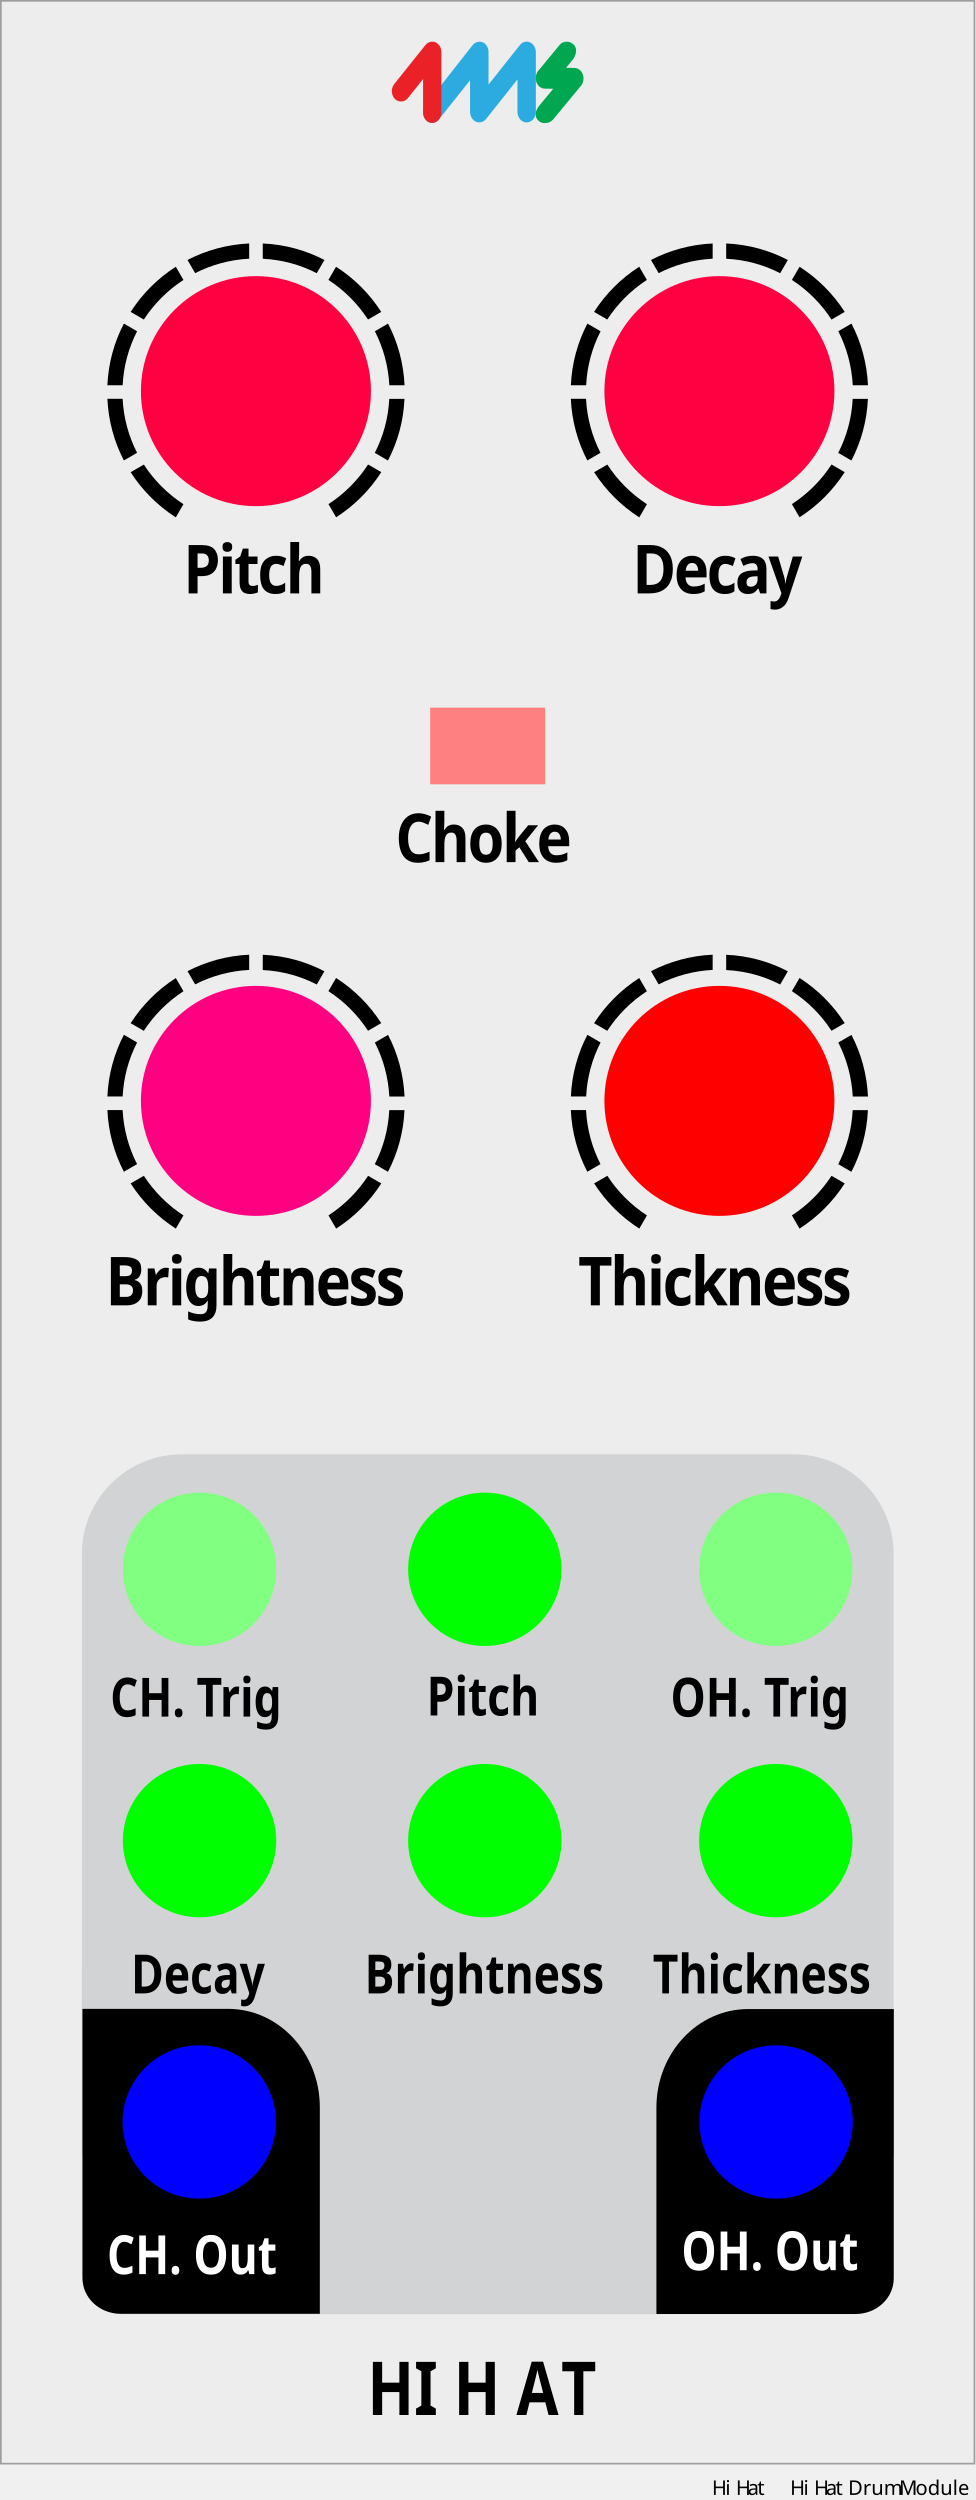
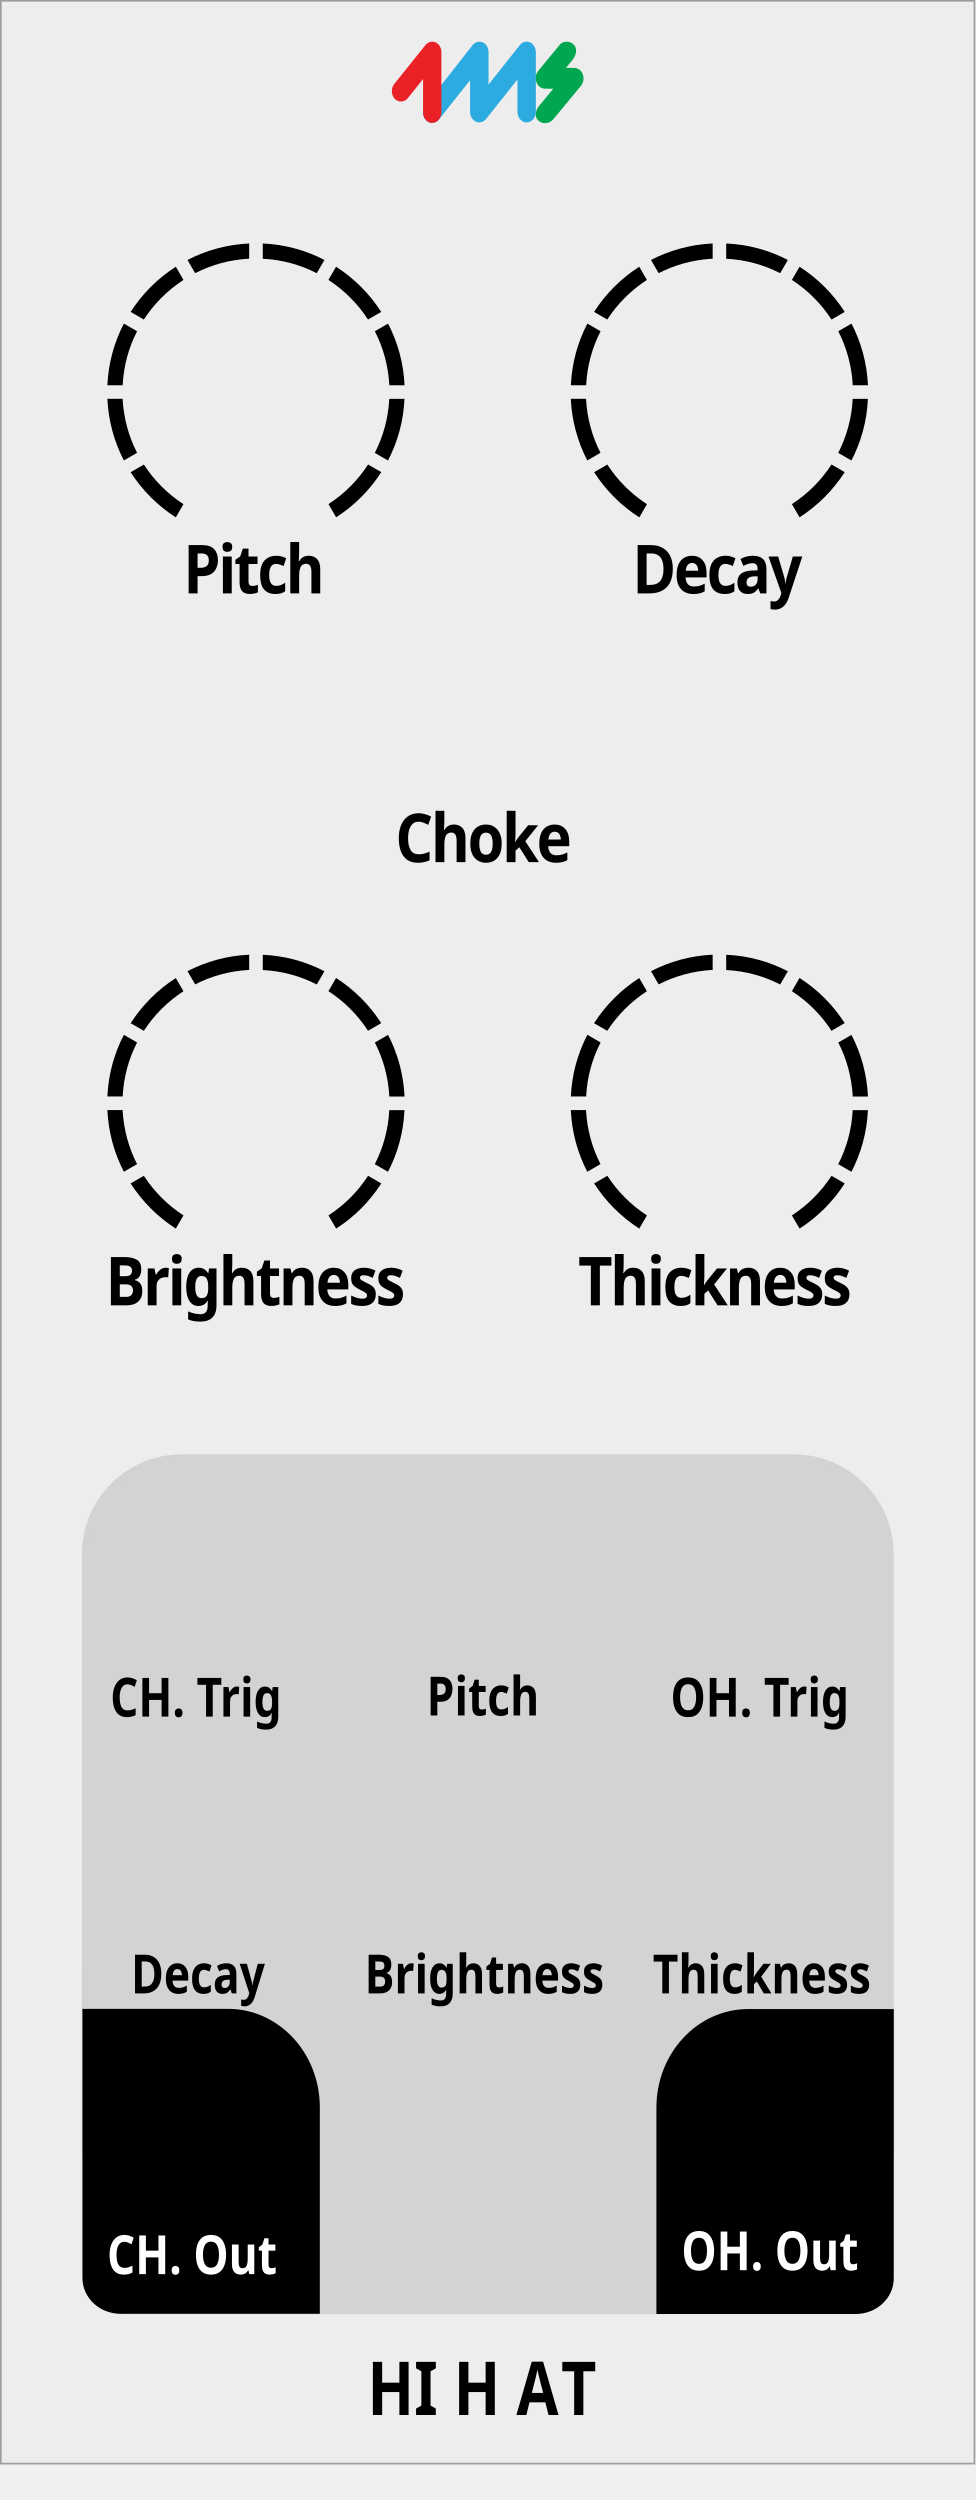
<svg xmlns="http://www.w3.org/2000/svg" width="50.89mm" height="130.44mm" viewBox="0 0 144.25 369.75" version="1.1" id="svg67">
  <defs id="defs67" />
  <g id="faceplate">
    <rect x=".12" y=".12" width="144" height="364.25" style="fill: #ededed; stroke: #9d9d9e; stroke-miterlimit: 10; stroke-width: .25px;" id="rect1" />
    <path d="M12.61,291.83v-62.01c0-7.82,6.4-14.22,14.22-14.22h90.62c7.82,0,14.22,6.4,14.22,14.22v62.01-.93,45.22c0,3.11-2.54,5.65-5.65,5.65H18.25c-3.11,0-5.65-2.54-5.65-5.65v-45.22" style="fill: #d1d3d4; stroke: #d1d3d4; stroke-miterlimit: 10;" id="path1" />
    <path d="M132.19,318.66v-21.52h-21.54c-7.49,0-13.57,6.52-13.57,14.57v30.53h15.07s0,0,0,0h14.39c3.12,0,5.64-2.36,5.64-5.25v-18.39.08Z" id="path2" />
    <path d="M12.19,318.63v-21.52h1.14s20.4,0,20.4,0c7.49,0,13.57,6.52,13.57,14.57v30.07s0,.46,0,.46h-15.07s0,0,0,0h-14.39c-3.12,0-5.64-2.36-5.64-5.25v-9.31s0-9.08,0-9.08v.08Z" id="path3" />
    <g id="g13">
      <path d="M46.85,145.6l1.13-1.95c-2.75-1.43-5.84-2.3-9.12-2.44v2.26c2.87.14,5.57.89,7.99,2.14Z" id="path4" />
      <path d="M54.43,152.45l1.95-1.13c-1.72-2.68-4-4.96-6.68-6.68l-1.13,1.95c2.34,1.52,4.33,3.51,5.85,5.85Z" id="path5" />
      <path d="M27.13,146.6l-1.13-1.95c-2.68,1.72-4.96,4-6.68,6.68l1.95,1.13c1.52-2.34,3.51-4.33,5.85-5.85Z" id="path6" />
      <path d="M57.57,162.18h2.26c-.15-3.28-1.01-6.37-2.44-9.12l-1.95,1.13c1.24,2.42,1.99,5.13,2.14,8Z" id="path7" />
      <path d="M36.85,143.46v-2.26c-3.28.15-6.37,1.01-9.12,2.44l1.13,1.95c2.42-1.24,5.13-1.99,8-2.14Z" id="path8" />
      <path d="M21.27,173.9l-1.95,1.13c1.72,2.68,4,4.96,6.68,6.68l1.13-1.95c-2.34-1.52-4.33-3.51-5.85-5.85Z" id="path9" />
      <path d="M48.58,179.76l1.13,1.95c2.68-1.72,4.96-4,6.68-6.68l-1.95-1.13c-1.52,2.34-3.51,4.33-5.85,5.85Z" id="path10" />
      <path d="M57.57,164.18c-.14,2.87-.89,5.57-2.14,8l1.95,1.13c1.43-2.75,2.3-5.84,2.44-9.12h-2.26Z" id="path11" />
      <path d="M18.14,164.18h-2.26c.15,3.28,1.01,6.37,2.44,9.12l1.95-1.13c-1.24-2.42-1.99-5.13-2.14-8Z" id="path12" />
      <path d="M20.27,154.18l-1.95-1.13c-1.43,2.75-2.3,5.84-2.44,9.12h2.26c.14-2.87.89-5.57,2.14-8Z" id="path13" />
    </g>
    <g id="g23">
      <path d="M115.39,145.6l1.13-1.95c-2.75-1.43-5.84-2.3-9.12-2.44v2.26c2.87.14,5.57.89,7.99,2.14Z" id="path14" />
      <path d="M122.98,152.45l1.95-1.13c-1.72-2.68-4-4.96-6.68-6.68l-1.13,1.95c2.34,1.52,4.33,3.51,5.85,5.85Z" id="path15" />
      <path d="M95.67,146.6l-1.13-1.95c-2.68,1.72-4.96,4-6.68,6.68l1.95,1.13c1.52-2.34,3.51-4.33,5.85-5.85Z" id="path16" />
      <path d="M126.11,162.18h2.26c-.15-3.28-1.01-6.37-2.44-9.12l-1.95,1.13c1.24,2.42,1.99,5.13,2.14,8Z" id="path17" />
      <path d="M105.4,143.46v-2.26c-3.28.15-6.37,1.01-9.12,2.44l1.13,1.95c2.42-1.24,5.13-1.99,8-2.14Z" id="path18" />
      <path d="M89.82,173.9l-1.95,1.13c1.72,2.68,4,4.96,6.68,6.68l1.13-1.95c-2.34-1.52-4.33-3.51-5.85-5.85Z" id="path19" />
      <path d="M117.12,179.76l1.13,1.95c2.68-1.72,4.96-4,6.68-6.68l-1.95-1.13c-1.52,2.34-3.51,4.33-5.85,5.85Z" id="path20" />
      <path d="M126.11,164.18c-.14,2.87-.89,5.57-2.14,8l1.95,1.13c1.43-2.75,2.3-5.84,2.44-9.12h-2.26Z" id="path21" />
      <path d="M86.68,164.18h-2.26c.15,3.28,1.01,6.37,2.44,9.12l1.95-1.13c-1.24-2.42-1.99-5.13-2.14-8Z" id="path22" />
      <path d="M88.82,154.18l-1.95-1.13c-1.43,2.75-2.3,5.84-2.44,9.12h2.26c.14-2.87.89-5.57,2.14-8Z" id="path23" />
    </g>
    <text transform="translate(15.6 193.06) scale(.88 1)" style="font-family: GillSans-Bold, 'Gill Sans'; font-size: 10px; font-weight: 700; letter-spacing: -.04em;" id="text23">
      <tspan x="0" y="0" id="tspan23">Brightness</tspan>
    </text>
    <text transform="translate(85.5 193.06) scale(.88 1)" style="font-family: GillSans-Bold, 'Gill Sans'; font-size: 10px; font-weight: 700; letter-spacing: -.04em;" id="text24">
      <tspan x="0" y="0" id="tspan24">Thickness</tspan>
    </text>
    <text transform="translate(58.47 127.51) scale(.88 1)" style="font-family: GillSans-Bold, 'Gill Sans'; font-size: 10px; font-weight: 700; letter-spacing: -.04em;" id="text25">
      <tspan x="0" y="0" id="tspan25">Choke</tspan>
    </text>
    <text transform="translate(16.29 253.89) scale(.82 1)" style="font-family: GillSans-Bold, 'Gill Sans'; font-size: 8px; font-weight: 700;" id="text26">
      <tspan x="0" y="0" id="tspan26">CH. Trig</tspan>
    </text>
    <text transform="translate(63.1 253.72) scale(.82 1)" style="font-family: GillSans-Bold, 'Gill Sans'; font-size: 8px; font-weight: 700;" id="text27">
      <tspan x="0" y="0" id="tspan27">Pitch</tspan>
    </text>
    <text transform="translate(99.16 253.89) scale(.82 1)" style="font-family: GillSans-Bold, 'Gill Sans'; font-size: 8px; font-weight: 700;" id="text28">
      <tspan x="0" y="0" id="tspan28">OH. Trig</tspan>
    </text>
    <text transform="translate(19.38 294.82) scale(.82 1)" style="font-family: GillSans-Bold, 'Gill Sans'; font-size: 8px; font-weight: 700;" id="text29">
      <tspan x="0" y="0" id="tspan29">Decay</tspan>
    </text>
    <text transform="translate(53.93 294.82) scale(.82 1)" style="font-family: GillSans-Bold, 'Gill Sans'; font-size: 8px; font-weight: 700;" id="text30">
      <tspan x="0" y="0" id="tspan30">Brightness</tspan>
    </text>
    <text transform="translate(96.54 294.82) scale(.82 1)" style="font-family: GillSans-Bold, 'Gill Sans'; font-size: 8px; font-weight: 700;" id="text31">
      <tspan x="0" y="0" id="tspan31">Thickness</tspan>
    </text>
    <text transform="translate(15.82 336.34) scale(.82 1)" style="fill: #fff; font-family: GillSans-Bold, 'Gill Sans'; font-size: 8px; font-weight: 700;" id="text32">
      <tspan x="0" y="0" id="tspan32">CH. Out</tspan>
    </text>
    <text transform="translate(100.77 335.76) scale(.82 1)" style="fill: #fff; font-family: GillSans-Bold, 'Gill Sans'; font-size: 8px; font-weight: 700;" id="text33">
      <tspan x="0" y="0" id="tspan33">OH. Out</tspan>
    </text>
    <g id="g42">
      <path d="M115.39,40.4l1.13-1.95c-2.75-1.43-5.84-2.3-9.12-2.44v2.26c2.87.14,5.57.89,7.99,2.14Z" id="path33" />
      <path d="M122.98,47.26l1.95-1.13c-1.72-2.68-4-4.96-6.68-6.68l-1.13,1.95c2.34,1.52,4.33,3.51,5.85,5.85Z" id="path34" />
      <path d="M95.67,41.4l-1.13-1.95c-2.68,1.72-4.96,4-6.68,6.68l1.95,1.13c1.52-2.34,3.51-4.33,5.85-5.85Z" id="path35" />
      <path d="M126.11,56.98h2.26c-.15-3.28-1.01-6.37-2.44-9.12l-1.95,1.13c1.24,2.42,1.99,5.13,2.14,8Z" id="path36" />
      <path d="M105.4,38.27v-2.26c-3.28.15-6.37,1.01-9.12,2.44l1.13,1.95c2.42-1.24,5.13-1.99,8-2.14Z" id="path37" />
      <path d="M89.82,68.71l-1.95,1.13c1.72,2.68,4,4.96,6.68,6.68l1.13-1.95c-2.34-1.52-4.33-3.51-5.85-5.85Z" id="path38" />
      <path d="M117.12,74.56l1.13,1.95c2.68-1.72,4.96-4,6.68-6.68l-1.95-1.13c-1.52,2.34-3.51,4.33-5.85,5.85Z" id="path39" />
      <path d="M126.11,58.98c-.14,2.87-.89,5.57-2.14,8l1.95,1.13c1.43-2.75,2.3-5.84,2.44-9.12h-2.26Z" id="path40" />
      <path d="M86.68,58.98h-2.26c.15,3.28,1.01,6.37,2.44,9.12l1.95-1.13c-1.24-2.42-1.99-5.13-2.14-8Z" id="path41" />
      <path d="M88.82,48.99l-1.95-1.13c-1.43,2.75-2.3,5.84-2.44,9.12h2.26c.14-2.87.89-5.57,2.14-8Z" id="path42" />
    </g>
    <text transform="translate(93.51 87.76) scale(.88 1)" style="font-family: GillSans-Bold, 'Gill Sans'; font-size: 10px; font-weight: 700; letter-spacing: -.04em;" id="text42">
      <tspan x="0" y="0" id="tspan42">Decay</tspan>
    </text>
    <g id="g52">
      <path d="M46.85,40.4l1.13-1.95c-2.75-1.43-5.84-2.3-9.12-2.44v2.26c2.87.14,5.57.89,7.99,2.14Z" id="path43" />
      <path d="M54.43,47.26l1.95-1.13c-1.72-2.68-4-4.96-6.68-6.68l-1.13,1.95c2.34,1.52,4.33,3.51,5.85,5.85Z" id="path44" />
      <path d="M27.13,41.4l-1.13-1.95c-2.68,1.72-4.96,4-6.68,6.68l1.95,1.13c1.52-2.34,3.51-4.33,5.85-5.85Z" id="path45" />
      <path d="M57.57,56.98h2.26c-.15-3.28-1.01-6.37-2.44-9.12l-1.95,1.13c1.24,2.42,1.99,5.13,2.14,8Z" id="path46" />
      <path d="M36.85,38.27v-2.26c-3.28.15-6.37,1.01-9.12,2.44l1.13,1.95c2.42-1.24,5.13-1.99,8-2.14Z" id="path47" />
      <path d="M21.27,68.71l-1.95,1.13c1.72,2.68,4,4.96,6.68,6.68l1.13-1.95c-2.34-1.52-4.33-3.51-5.85-5.85Z" id="path48" />
      <path d="M48.58,74.56l1.13,1.95c2.68-1.72,4.96-4,6.68-6.68l-1.95-1.13c-1.52,2.34-3.51,4.33-5.85,5.85Z" id="path49" />
      <path d="M57.57,58.98c-.14,2.87-.89,5.57-2.14,8l1.95,1.13c1.43-2.75,2.3-5.84,2.44-9.12h-2.26Z" id="path50" />
      <path d="M18.14,58.98h-2.26c.15,3.28,1.01,6.37,2.44,9.12l1.95-1.13c-1.24-2.42-1.99-5.13-2.14-8Z" id="path51" />
      <path d="M20.27,48.99l-1.95-1.13c-1.43,2.75-2.3,5.84-2.44,9.12h2.26c.14-2.87.89-5.57,2.14-8Z" id="path52" />
    </g>
    <text transform="translate(27.1 87.76) scale(.88 1)" style="font-family: GillSans-Bold, 'Gill Sans'; font-size: 10px; font-weight: 700; letter-spacing: -.04em;" id="text52">
      <tspan x="0" y="0" id="tspan52">Pitch</tspan>
    </text>
    <g id="g55">
      <path d="M63.93,18.19c-.37,0-.71-.17-.97-.47-.51-.6-.52-1.54-.04-2.16l6.97-8.88c.38-.48,1.05-.65,1.57-.39.5.25.79.82.79,1.45v4.77l4.64-5.85c.38-.48,1.01-.64,1.53-.38.5.25.83.81.83,1.44v8.82c0,.86-.61,1.57-1.36,1.57s-1.36-.7-1.36-1.57v-4.79l-4.64,5.85c-.38.48-1.01.64-1.54.38-.5-.24-.83-.81-.83-1.44v-4.67l-4.61,5.8c-.26.32-.62.51-1,.51h0Z" style="fill: #2cabe1;" id="path53" />
      <path d="M63.92,18.19c-.75,0-1.35-.7-1.35-1.57v-4.93l-2.26,2.84c-.5.63-1.44.65-1.97.04-.51-.6-.52-1.53-.03-2.15l4.61-5.76c.26-.32.63-.5,1-.5.18,0,.37.04.54.12.5.25.82.81.82,1.44v8.89c0,.86-.61,1.57-1.36,1.57h0Z" style="fill: #ea2228;" id="path54" />
      <path d="M80.52,18.21h0c-.35,0-.68-.15-.94-.42-.76-.78-.14-1.84.29-2.3l1.95-2.36-1.26-.02c-.56-.01-1.04-.4-1.24-1-.19-.56-.07-1.21.29-1.64l3.16-3.83c.23-.28.55-.48,1.13-.47.33,0,.67.17.92.4.71.66.29,1.7-.07,2.2l-1.04,1.26,1.26.02c.56.01,1.04.4,1.24,1,.19.56.07,1.21-.29,1.64l-4.1,4.97c-.35.35-.65.55-1.3.54h0Z" style="fill: #00a650;" id="path55" />
    </g>
    <text transform="translate(54.34 357.18) scale(.82 1)" style="font-family: GillSans-Bold, 'Gill Sans'; font-size: 11px; font-weight: 700;" id="text57">
      <tspan x="0" y="0" id="tspan55">HI H</tspan>
      <tspan x="26.87" y="0" style="letter-spacing: -.1em;" id="tspan56">A</tspan>
      <tspan x="34.93" y="0" id="tspan57">T</tspan>
    </text>
  </g>
-   <g id="components">
-     <circle id="OH_Out" data-name="OH Out" cx="114.78" cy="313.84" r="11.34" style="fill: blue;" />
-     <circle id="CH_Out" data-name="CH Out" cx="29.47" cy="313.84" r="11.34" style="fill: blue;" />
-     <circle id="Thickness_CV" data-name="Thickness CV" cx="114.74" cy="272.23" r="11.34" style="fill: lime;" />
-     <circle id="Brightness_CV" data-name="Brightness CV" cx="71.7" cy="272.23" r="11.34" style="fill: lime;" />
-     <circle id="Decay_CV" data-name="Decay CV" cx="29.51" cy="272.23" r="11.34" style="fill: lime;" />
-     <circle id="OH_Trig" data-name="OH Trig" cx="114.74" cy="232.1" r="11.34" style="fill: #80ff80;" />
-     <circle id="Pitch_CV" data-name="Pitch CV" cx="71.7" cy="232.1" r="11.34" style="fill: lime;" />
-     <circle id="CH_Trig" data-name="CH Trig" cx="29.51" cy="232.1" r="11.34" style="fill: #80ff80;" />
+   <g id="components" style="display:none">
+     <circle id="OH_Out" data-name="OH Out" cx="114.78" cy="313.84" r="11.34" style="fill:#0000ff" />
+     <circle id="CH_Out" data-name="CH Out" cx="29.47" cy="313.84" r="11.34" style="fill:#0000ff" />
+     <circle id="Thickness_CV" data-name="Thickness CV" cx="114.74" cy="272.23" r="11.34" style="fill:#00ff00" />
+     <circle id="Brightness_CV" data-name="Brightness CV" cx="71.7" cy="272.23" r="11.34" style="fill:#00ff00" />
+     <circle id="Decay_CV" data-name="Decay CV" cx="29.51" cy="272.23" r="11.34" style="fill:#00ff00" />
+     <circle id="OH_Trig" data-name="OH Trig" cx="114.74" cy="232.1" r="11.34" style="fill:#80ff80" />
+     <circle id="Pitch_CV" data-name="Pitch CV" cx="71.7" cy="232.1" r="11.34" style="fill:#00ff00" />
+     <circle id="CH_Trig" data-name="CH Trig" cx="29.51" cy="232.1" r="11.34" style="fill:#80ff80" />
    <circle id="Thickness_MediumBlackKnob" data-name="Thickness#MediumBlackKnob" cx="106.4" cy="162.82" r="17.01" style="fill:#ff0000" />
    <circle id="Brightness_MediumBlackKnob" data-name="Brightness#MediumBlackKnob" cx="37.85" cy="162.82" r="17.01" style="fill:#ff0080" />
-     <rect id="Choke_Switch_Off_On" data-name="Choke Switch@Off@On" x="66.46" y="101.83" width="11.34" height="17.01" transform="translate(-38.21 182.46) rotate(-90)" style="fill: #ff8080;" />
-     <circle id="Decay_MediumBlackKnob" data-name="Decay#MediumBlackKnob" cx="106.4" cy="57.85" r="17.01" style="fill: #ff0040;" />
-     <circle id="Pitch_MediumBlackKnob" data-name="Pitch#MediumBlackKnob" cx="37.85" cy="57.85" r="17.01" style="fill: #ff0040;" />
-     <text id="slug" transform="translate(105.29 369)" style="fill: #010101; font-family: MyriadPro-Regular, 'Myriad Pro'; font-size: 3px;">
-       <tspan x="0" y="0" style="letter-spacing: .01em;" id="tspan58">H</tspan>
-       <tspan x="1.99" y="0" style="letter-spacing: 0em;" id="tspan59">i H</tspan>
-       <tspan x="5.28" y="0" style="letter-spacing: 0em;" id="tspan60">a</tspan>
+     <rect id="Choke_Switch_Off_On" data-name="Choke Switch@Off@On" x="66.46" y="101.83" width="11.34" height="17.01" transform="rotate(-90,72.125,110.335)" style="fill:#ff8080" />
+     <circle id="Decay_MediumBlackKnob" data-name="Decay#MediumBlackKnob" cx="106.4" cy="57.85" r="17.01" style="fill:#ff0040" />
+     <circle id="Pitch_MediumBlackKnob" data-name="Pitch#MediumBlackKnob" cx="37.85" cy="57.85" r="17.01" style="fill:#ff0040" />
+     <text id="slug" transform="translate(105.29,369)" style="font-size:3px;font-family:MyriadPro-Regular, 'Myriad Pro';fill:#010101">
+       <tspan x="0" y="0" style="letter-spacing:0.01em" id="tspan58">H</tspan>
+       <tspan x="1.99" y="0" style="letter-spacing:0em" id="tspan59">i H</tspan>
+       <tspan x="5.28" y="0" style="letter-spacing:0em" id="tspan60">a</tspan>
      <tspan x="6.71" y="0" id="tspan61">t</tspan>
    </text>
-     <text id="modulename" transform="translate(116.85 369)" style="fill: #010101; font-family: MyriadPro-Regular, 'Myriad Pro'; font-size: 3px;">
-       <tspan x="0" y="0" style="letter-spacing: .01em;" id="tspan62">H</tspan>
-       <tspan x="1.99" y="0" style="letter-spacing: 0em;" id="tspan63">i H</tspan>
-       <tspan x="5.28" y="0" style="letter-spacing: 0em;" id="tspan64">a</tspan>
-       <tspan x="6.71" y="0" id="tspan65">t Drum </tspan>
-       <tspan x="16.11" y="0" style="letter-spacing: 0em;" id="tspan66">M</tspan>
-       <tspan x="18.54" y="0" style="letter-spacing: 0em;" id="tspan67">odule</tspan>
+     <text id="modulename" transform="translate(116.85,369)" style="font-size:3px;font-family:MyriadPro-Regular, 'Myriad Pro';fill:#010101">
+       <tspan x="0" y="0" style="letter-spacing:0.01em" id="tspan62">H</tspan>
+       <tspan x="1.99" y="0" style="letter-spacing:0em" id="tspan63">i H</tspan>
+       <tspan x="5.28" y="0" style="letter-spacing:0em" id="tspan64">a</tspan>
+       <tspan x="6.71" y="0" id="tspan65">t Drum</tspan>
+       <tspan x="16.11" y="0" style="letter-spacing:0em" id="tspan66">M</tspan>
+       <tspan x="18.54" y="0" style="letter-spacing:0em" id="tspan67">odule</tspan>
    </text>
  </g>
</svg>
